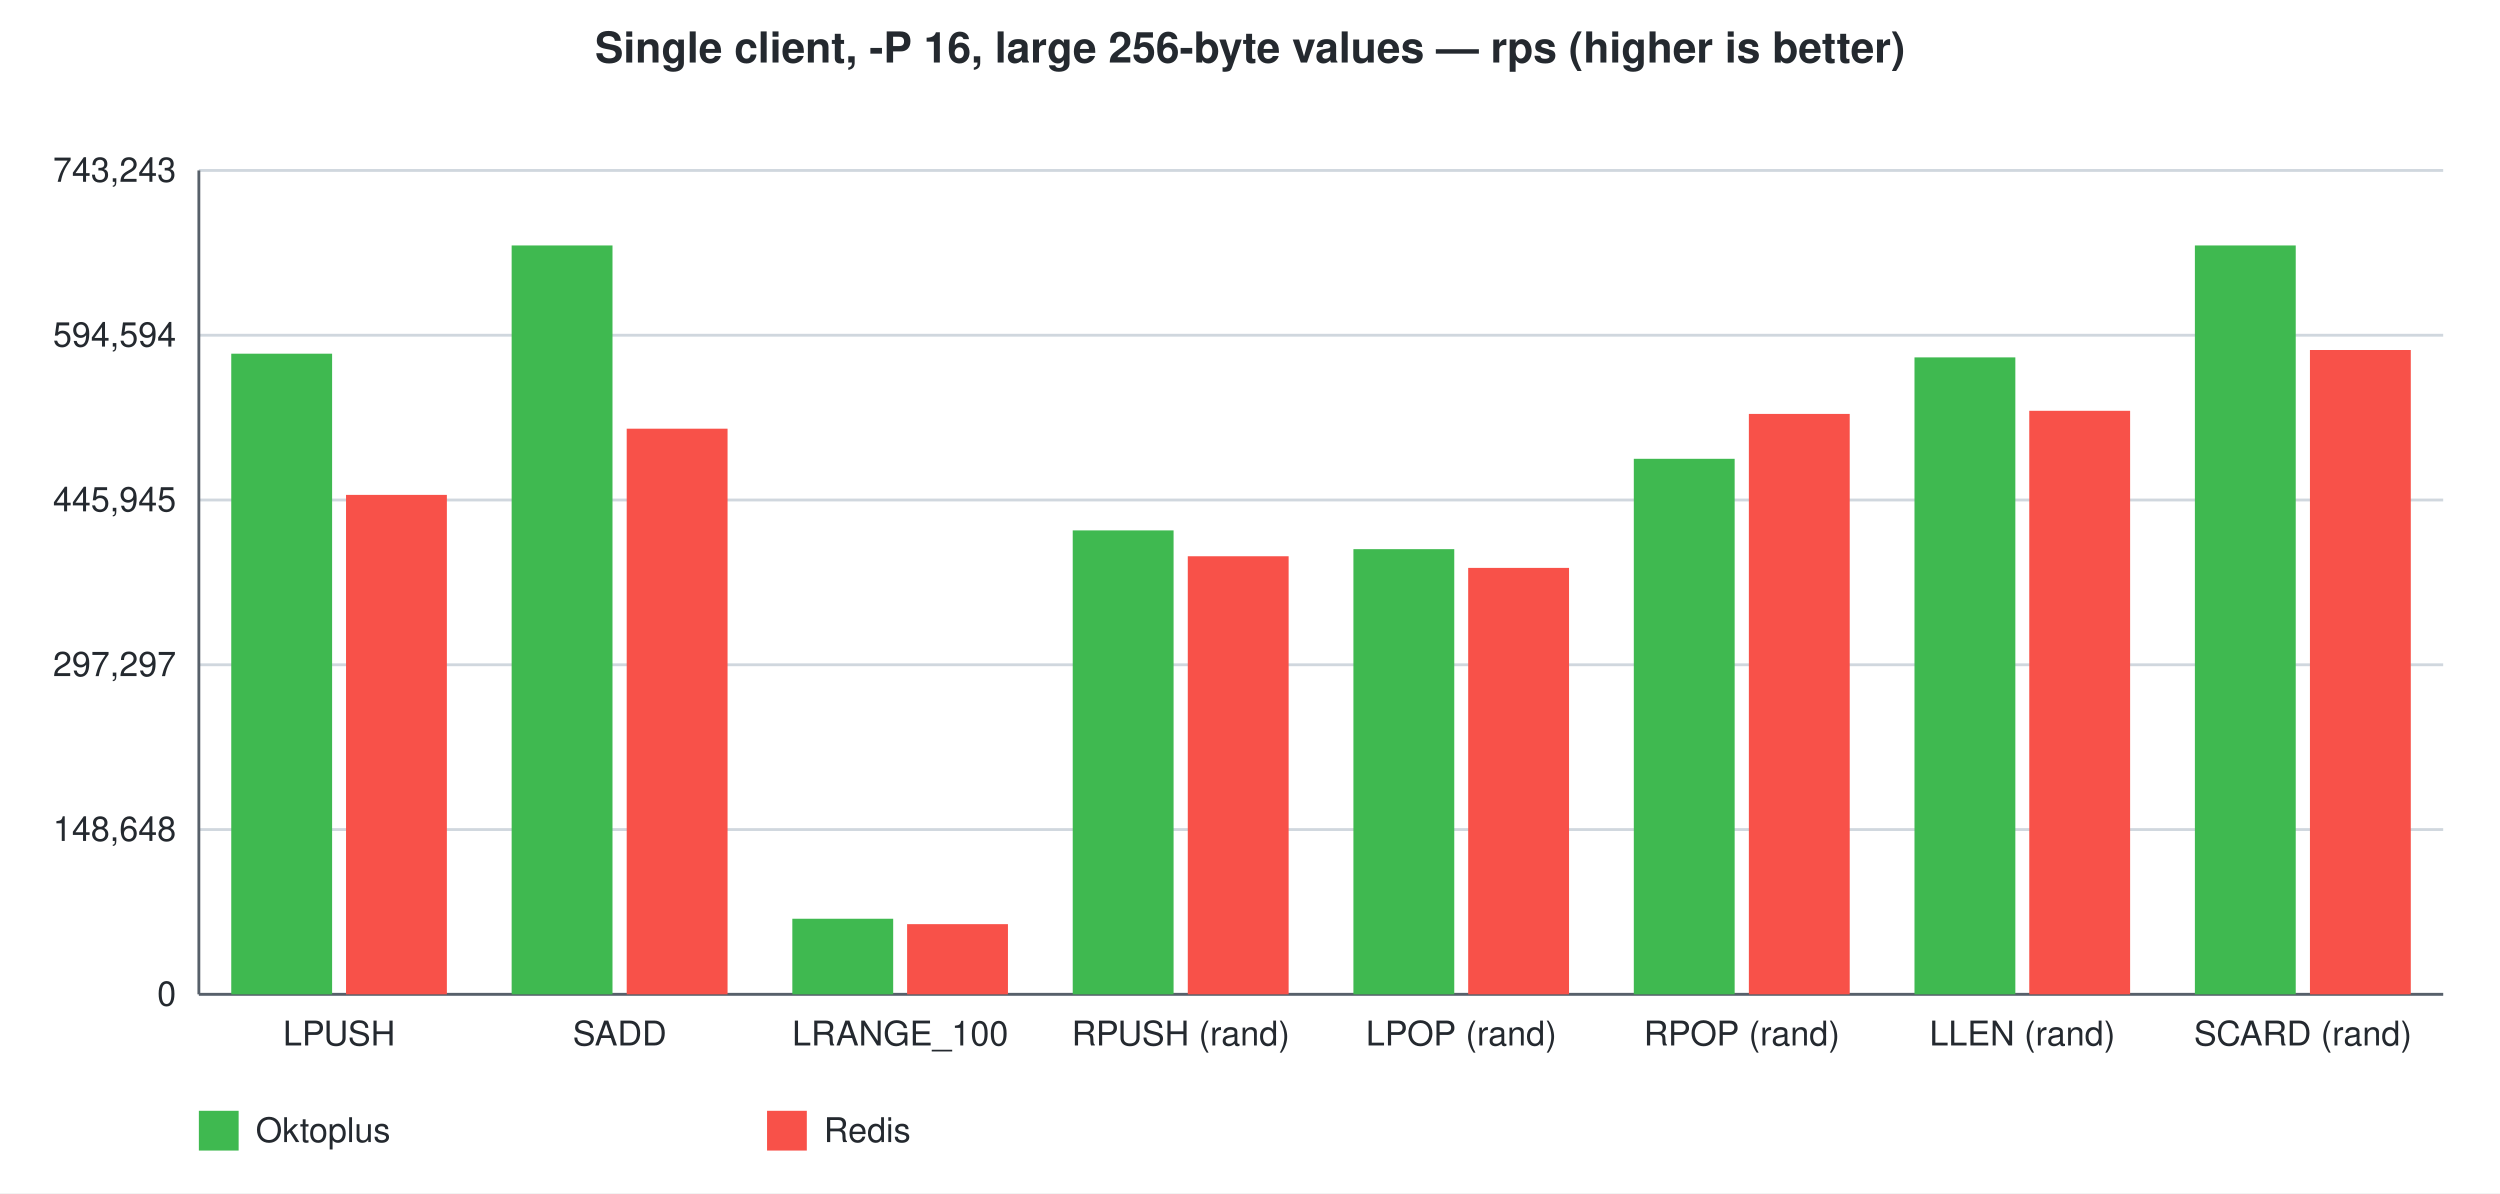
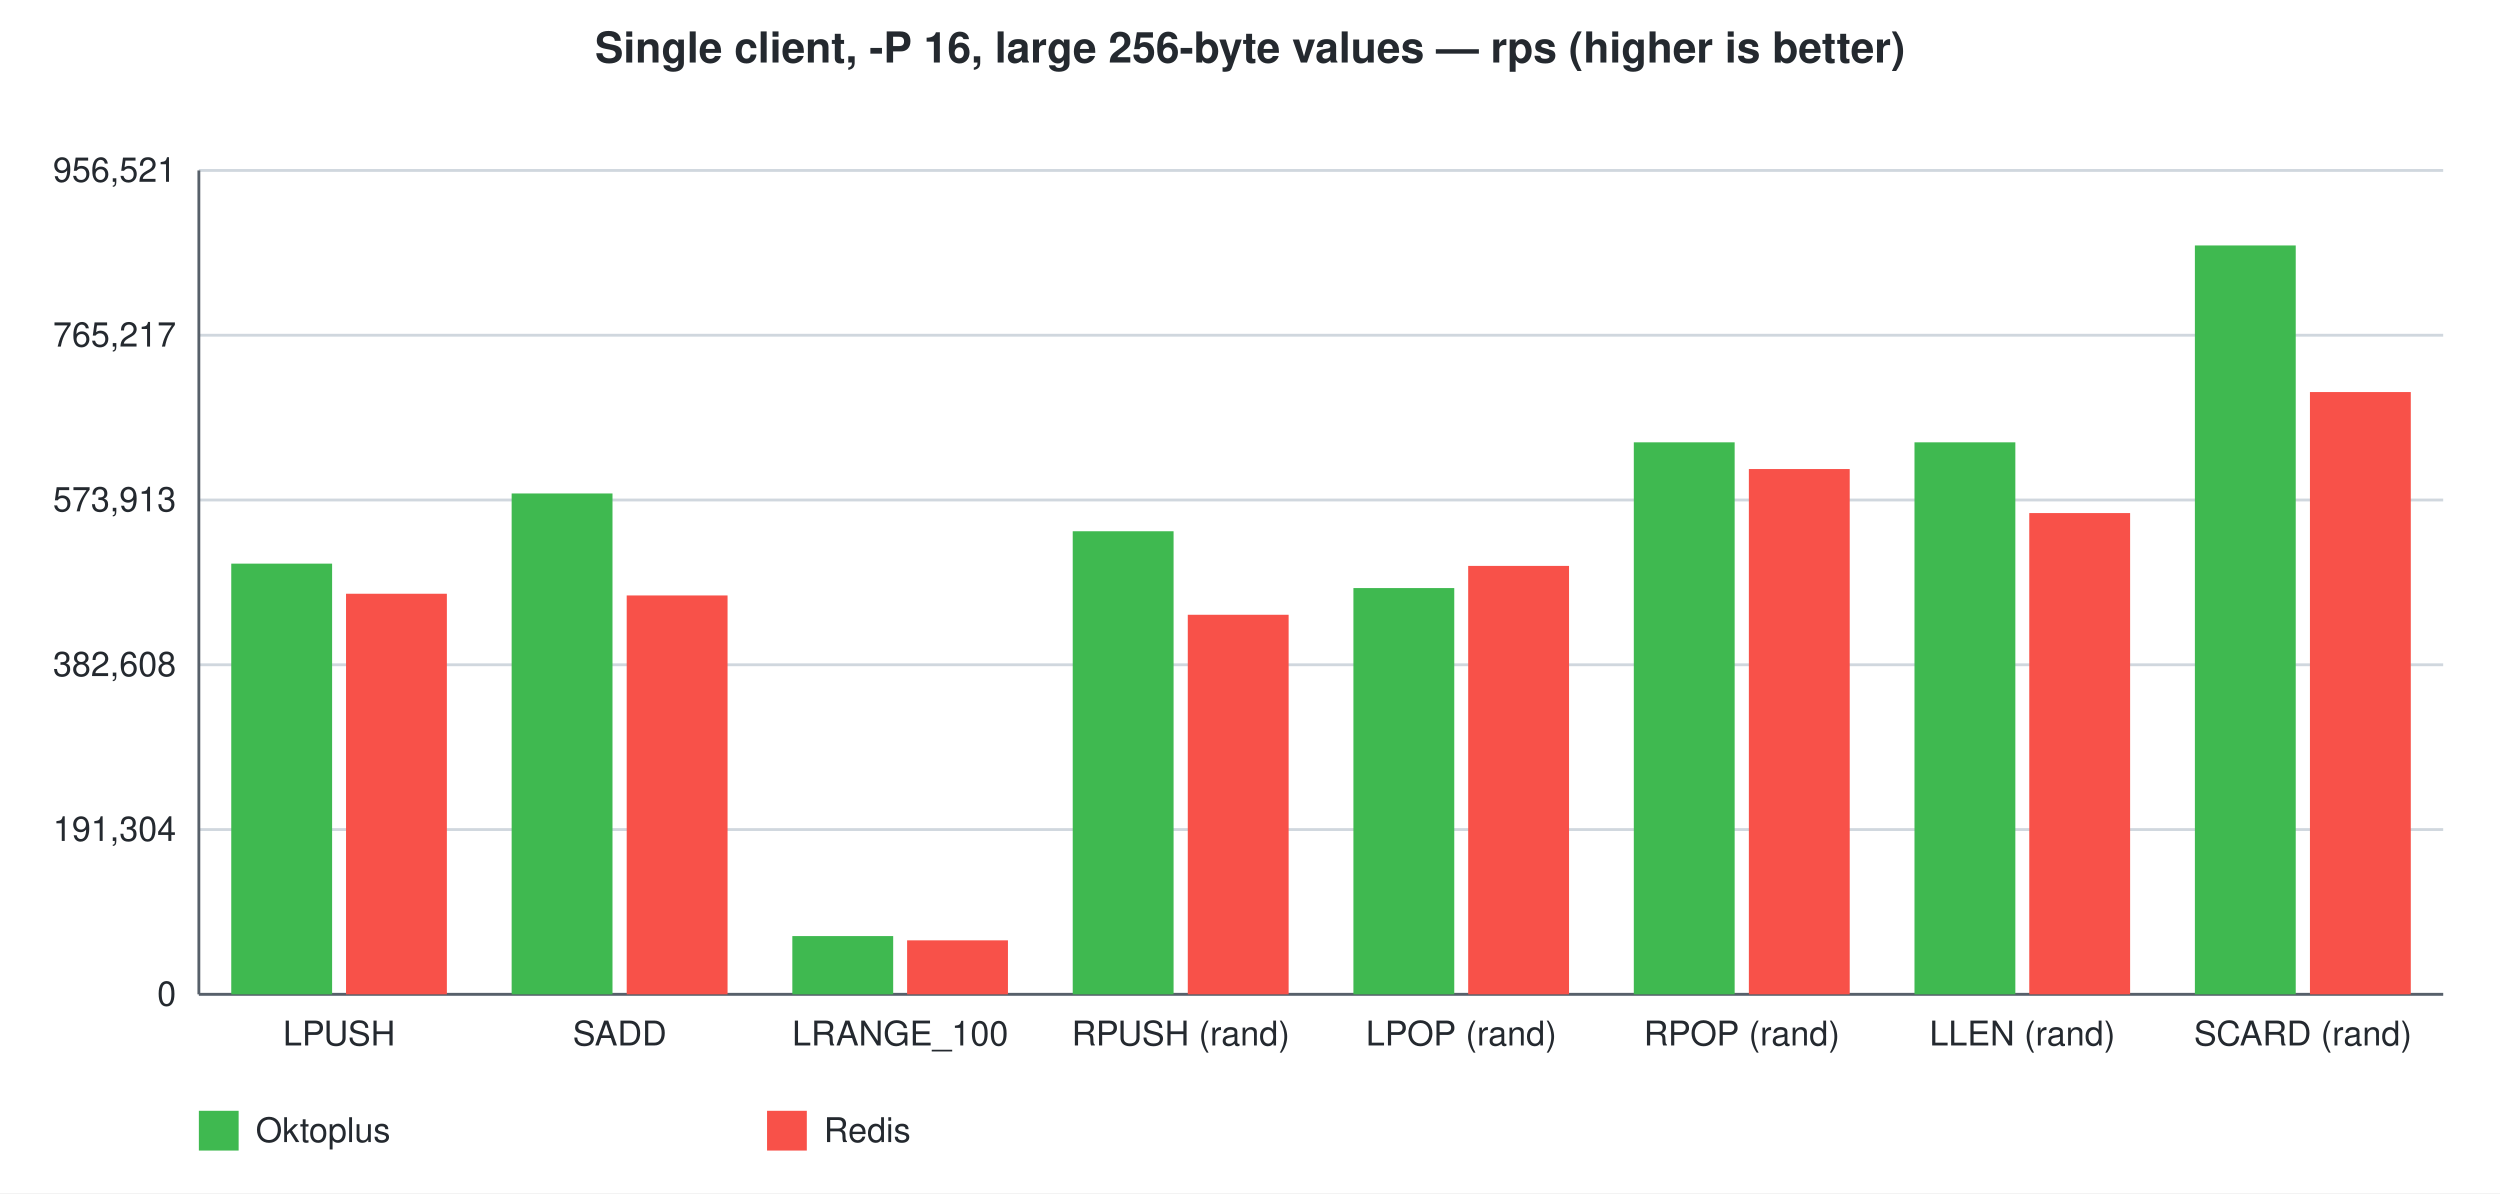
<svg xmlns="http://www.w3.org/2000/svg" width="880" height="420" viewBox="0 0 880 420" font-family="-apple-system, Segoe UI, Helvetica, Arial, sans-serif" font-size="12">
  <rect width="880" height="420" fill="#ffffff" />
  <text x="440.0" y="22" text-anchor="middle" fill="#24292f" font-size="15" font-weight="600">Single client, -P 16, large 256-byte values — rps (higher is better)</text>
  <line x1="70" y1="350.0" x2="860" y2="350.0" stroke="#d0d7de" stroke-width="1" />
  <text x="62" y="354.0" text-anchor="end" fill="#24292f">0</text>
  <line x1="70" y1="292.0" x2="860" y2="292.0" stroke="#d0d7de" stroke-width="1" />
-   <text x="62" y="296.0" text-anchor="end" fill="#24292f">148,648</text>
+   <text x="62" y="296.0" text-anchor="end" fill="#24292f">191,304</text>
  <line x1="70" y1="234.0" x2="860" y2="234.0" stroke="#d0d7de" stroke-width="1" />
-   <text x="62" y="238.0" text-anchor="end" fill="#24292f">297,297</text>
+   <text x="62" y="238.0" text-anchor="end" fill="#24292f">382,608</text>
  <line x1="70" y1="176.0" x2="860" y2="176.0" stroke="#d0d7de" stroke-width="1" />
-   <text x="62" y="180.0" text-anchor="end" fill="#24292f">445,945</text>
-   <line x1="70" y1="118.0" x2="860" y2="118.0" stroke="#d0d7de" stroke-width="1" />
-   <text x="62" y="122.0" text-anchor="end" fill="#24292f">594,594</text>
+   <text x="62" y="180.0" text-anchor="end" fill="#24292f">573,913</text>
+   <line x1="70" y1="118" x2="860" y2="118" stroke="#d0d7de" stroke-width="1" />
+   <text x="62" y="122" text-anchor="end" fill="#24292f">765,217</text>
  <line x1="70" y1="60.0" x2="860" y2="60.0" stroke="#d0d7de" stroke-width="1" />
-   <text x="62" y="64.0" text-anchor="end" fill="#24292f">743,243</text>
+   <text x="62" y="64.0" text-anchor="end" fill="#24292f">956,521</text>
  <line x1="70" y1="60" x2="70" y2="350" stroke="#57606a" stroke-width="1" />
  <line x1="70" y1="350" x2="860" y2="350" stroke="#57606a" stroke-width="1" />
  <text x="119.375" y="368" text-anchor="middle" fill="#24292f">LPUSH</text>
-   <rect x="81.4" y="124.5" width="35.5" height="225.5" fill="#3fb950" />
-   <rect x="121.8" y="174.2" width="35.5" height="175.8" fill="#f85149" />
+   <rect x="81.4" y="198.4" width="35.5" height="151.6" fill="#3fb950" />
+   <rect x="121.8" y="209.0" width="35.5" height="141.0" fill="#f85149" />
  <text x="218.125" y="368" text-anchor="middle" fill="#24292f">SADD</text>
-   <rect x="180.1" y="86.4" width="35.5" height="263.6" fill="#3fb950" />
-   <rect x="220.6" y="150.9" width="35.5" height="199.1" fill="#f85149" />
+   <rect x="180.1" y="173.7" width="35.5" height="176.3" fill="#3fb950" />
+   <rect x="220.6" y="209.6" width="35.5" height="140.4" fill="#f85149" />
  <text x="316.875" y="368" text-anchor="middle" fill="#24292f">LRANGE_100</text>
-   <rect x="278.9" y="323.4" width="35.5" height="26.6" fill="#3fb950" />
-   <rect x="319.3" y="325.3" width="35.5" height="24.7" fill="#f85149" />
+   <rect x="278.9" y="329.5" width="35.5" height="20.5" fill="#3fb950" />
+   <rect x="319.3" y="331.0" width="35.5" height="19.0" fill="#f85149" />
  <text x="415.625" y="368" text-anchor="middle" fill="#24292f">RPUSH (rand)</text>
-   <rect x="377.6" y="186.7" width="35.5" height="163.3" fill="#3fb950" />
-   <rect x="418.1" y="195.8" width="35.5" height="154.2" fill="#f85149" />
+   <rect x="377.6" y="187.0" width="35.5" height="163.0" fill="#3fb950" />
+   <rect x="418.1" y="216.4" width="35.5" height="133.6" fill="#f85149" />
  <text x="514.375" y="368" text-anchor="middle" fill="#24292f">LPOP (rand)</text>
-   <rect x="476.4" y="193.3" width="35.5" height="156.7" fill="#3fb950" />
-   <rect x="516.8" y="199.9" width="35.5" height="150.1" fill="#f85149" />
+   <rect x="476.4" y="207.0" width="35.5" height="143.0" fill="#3fb950" />
+   <rect x="516.8" y="199.2" width="35.5" height="150.8" fill="#f85149" />
  <text x="613.125" y="368" text-anchor="middle" fill="#24292f">RPOP (rand)</text>
-   <rect x="575.1" y="161.5" width="35.5" height="188.5" fill="#3fb950" />
-   <rect x="615.6" y="145.7" width="35.5" height="204.3" fill="#f85149" />
+   <rect x="575.1" y="155.7" width="35.5" height="194.3" fill="#3fb950" />
+   <rect x="615.6" y="165.1" width="35.5" height="184.9" fill="#f85149" />
  <text x="711.875" y="368" text-anchor="middle" fill="#24292f">LLEN (rand)</text>
-   <rect x="673.9" y="125.8" width="35.5" height="224.2" fill="#3fb950" />
-   <rect x="714.3" y="144.6" width="35.5" height="205.4" fill="#f85149" />
+   <rect x="673.9" y="155.7" width="35.5" height="194.3" fill="#3fb950" />
+   <rect x="714.3" y="180.6" width="35.5" height="169.4" fill="#f85149" />
  <text x="810.625" y="368" text-anchor="middle" fill="#24292f">SCARD (rand)</text>
  <rect x="772.6" y="86.4" width="35.5" height="263.6" fill="#3fb950" />
-   <rect x="813.1" y="123.2" width="35.5" height="226.8" fill="#f85149" />
+   <rect x="813.1" y="138.0" width="35.5" height="212.0" fill="#f85149" />
  <rect x="70" y="391" width="14" height="14" fill="#3fb950" />
  <text x="90" y="402" fill="#24292f">Oktoplus</text>
  <rect x="270" y="391" width="14" height="14" fill="#f85149" />
  <text x="290" y="402" fill="#24292f">Redis</text>
</svg>
